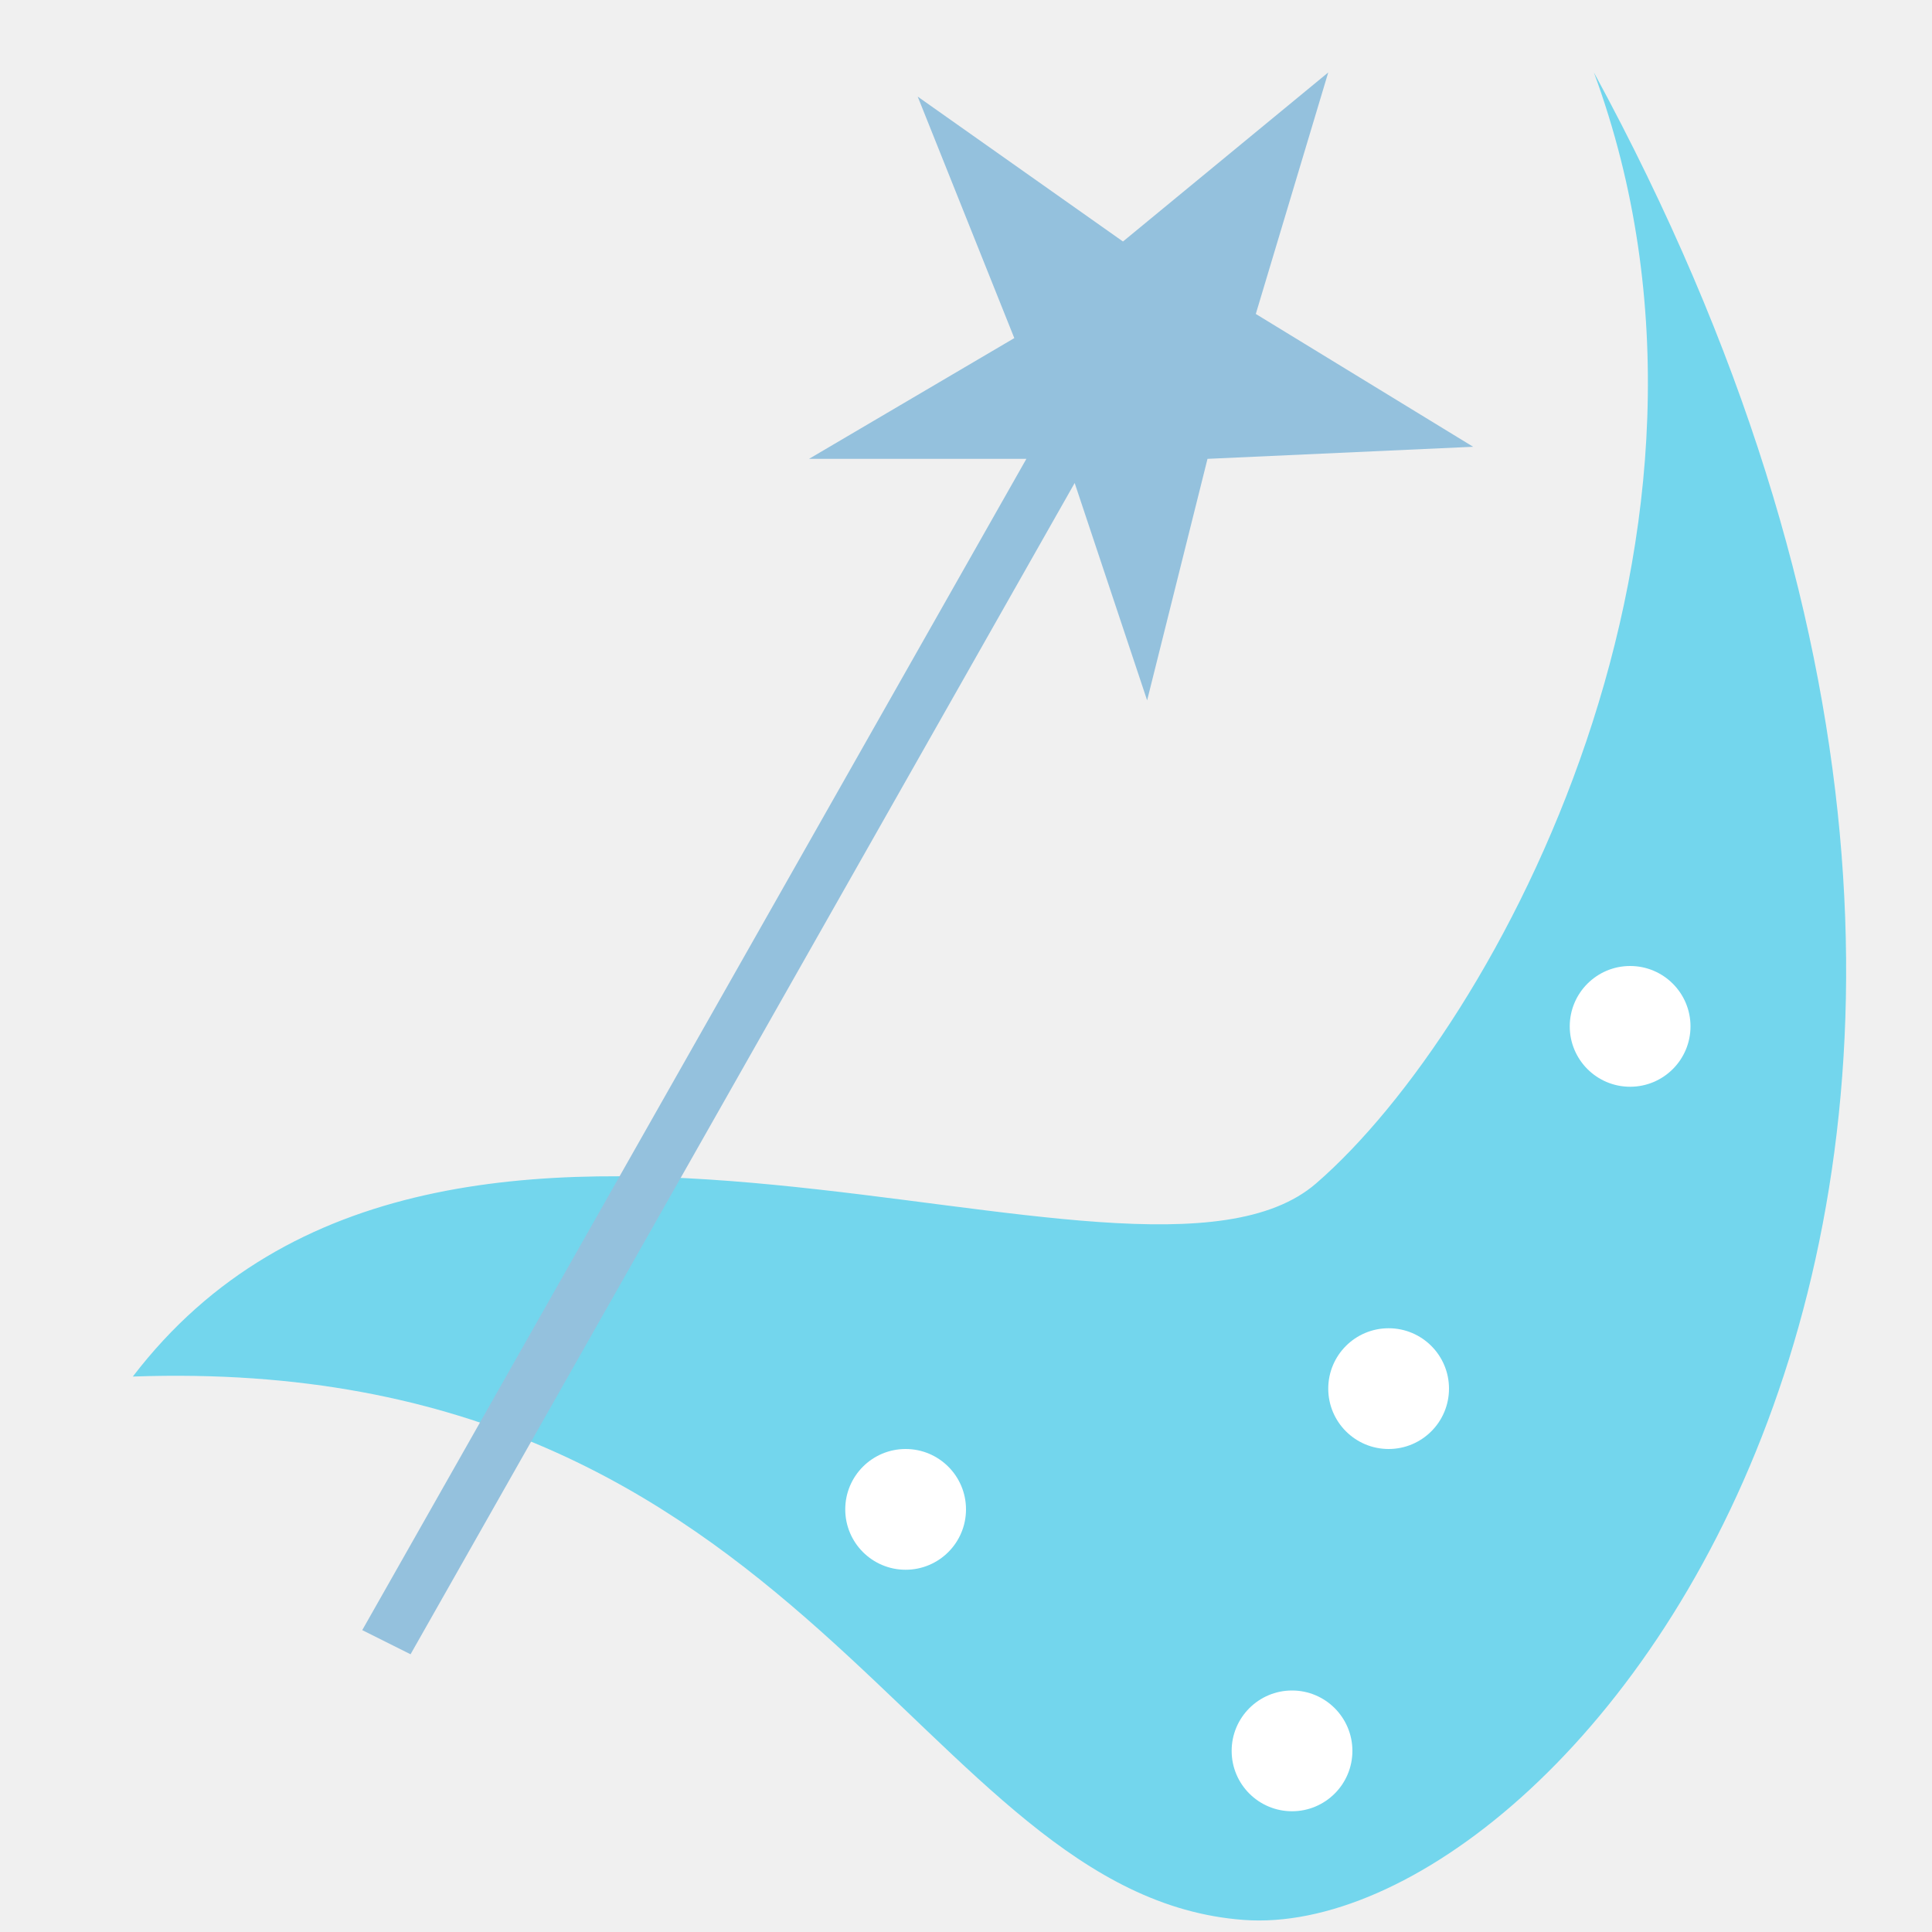
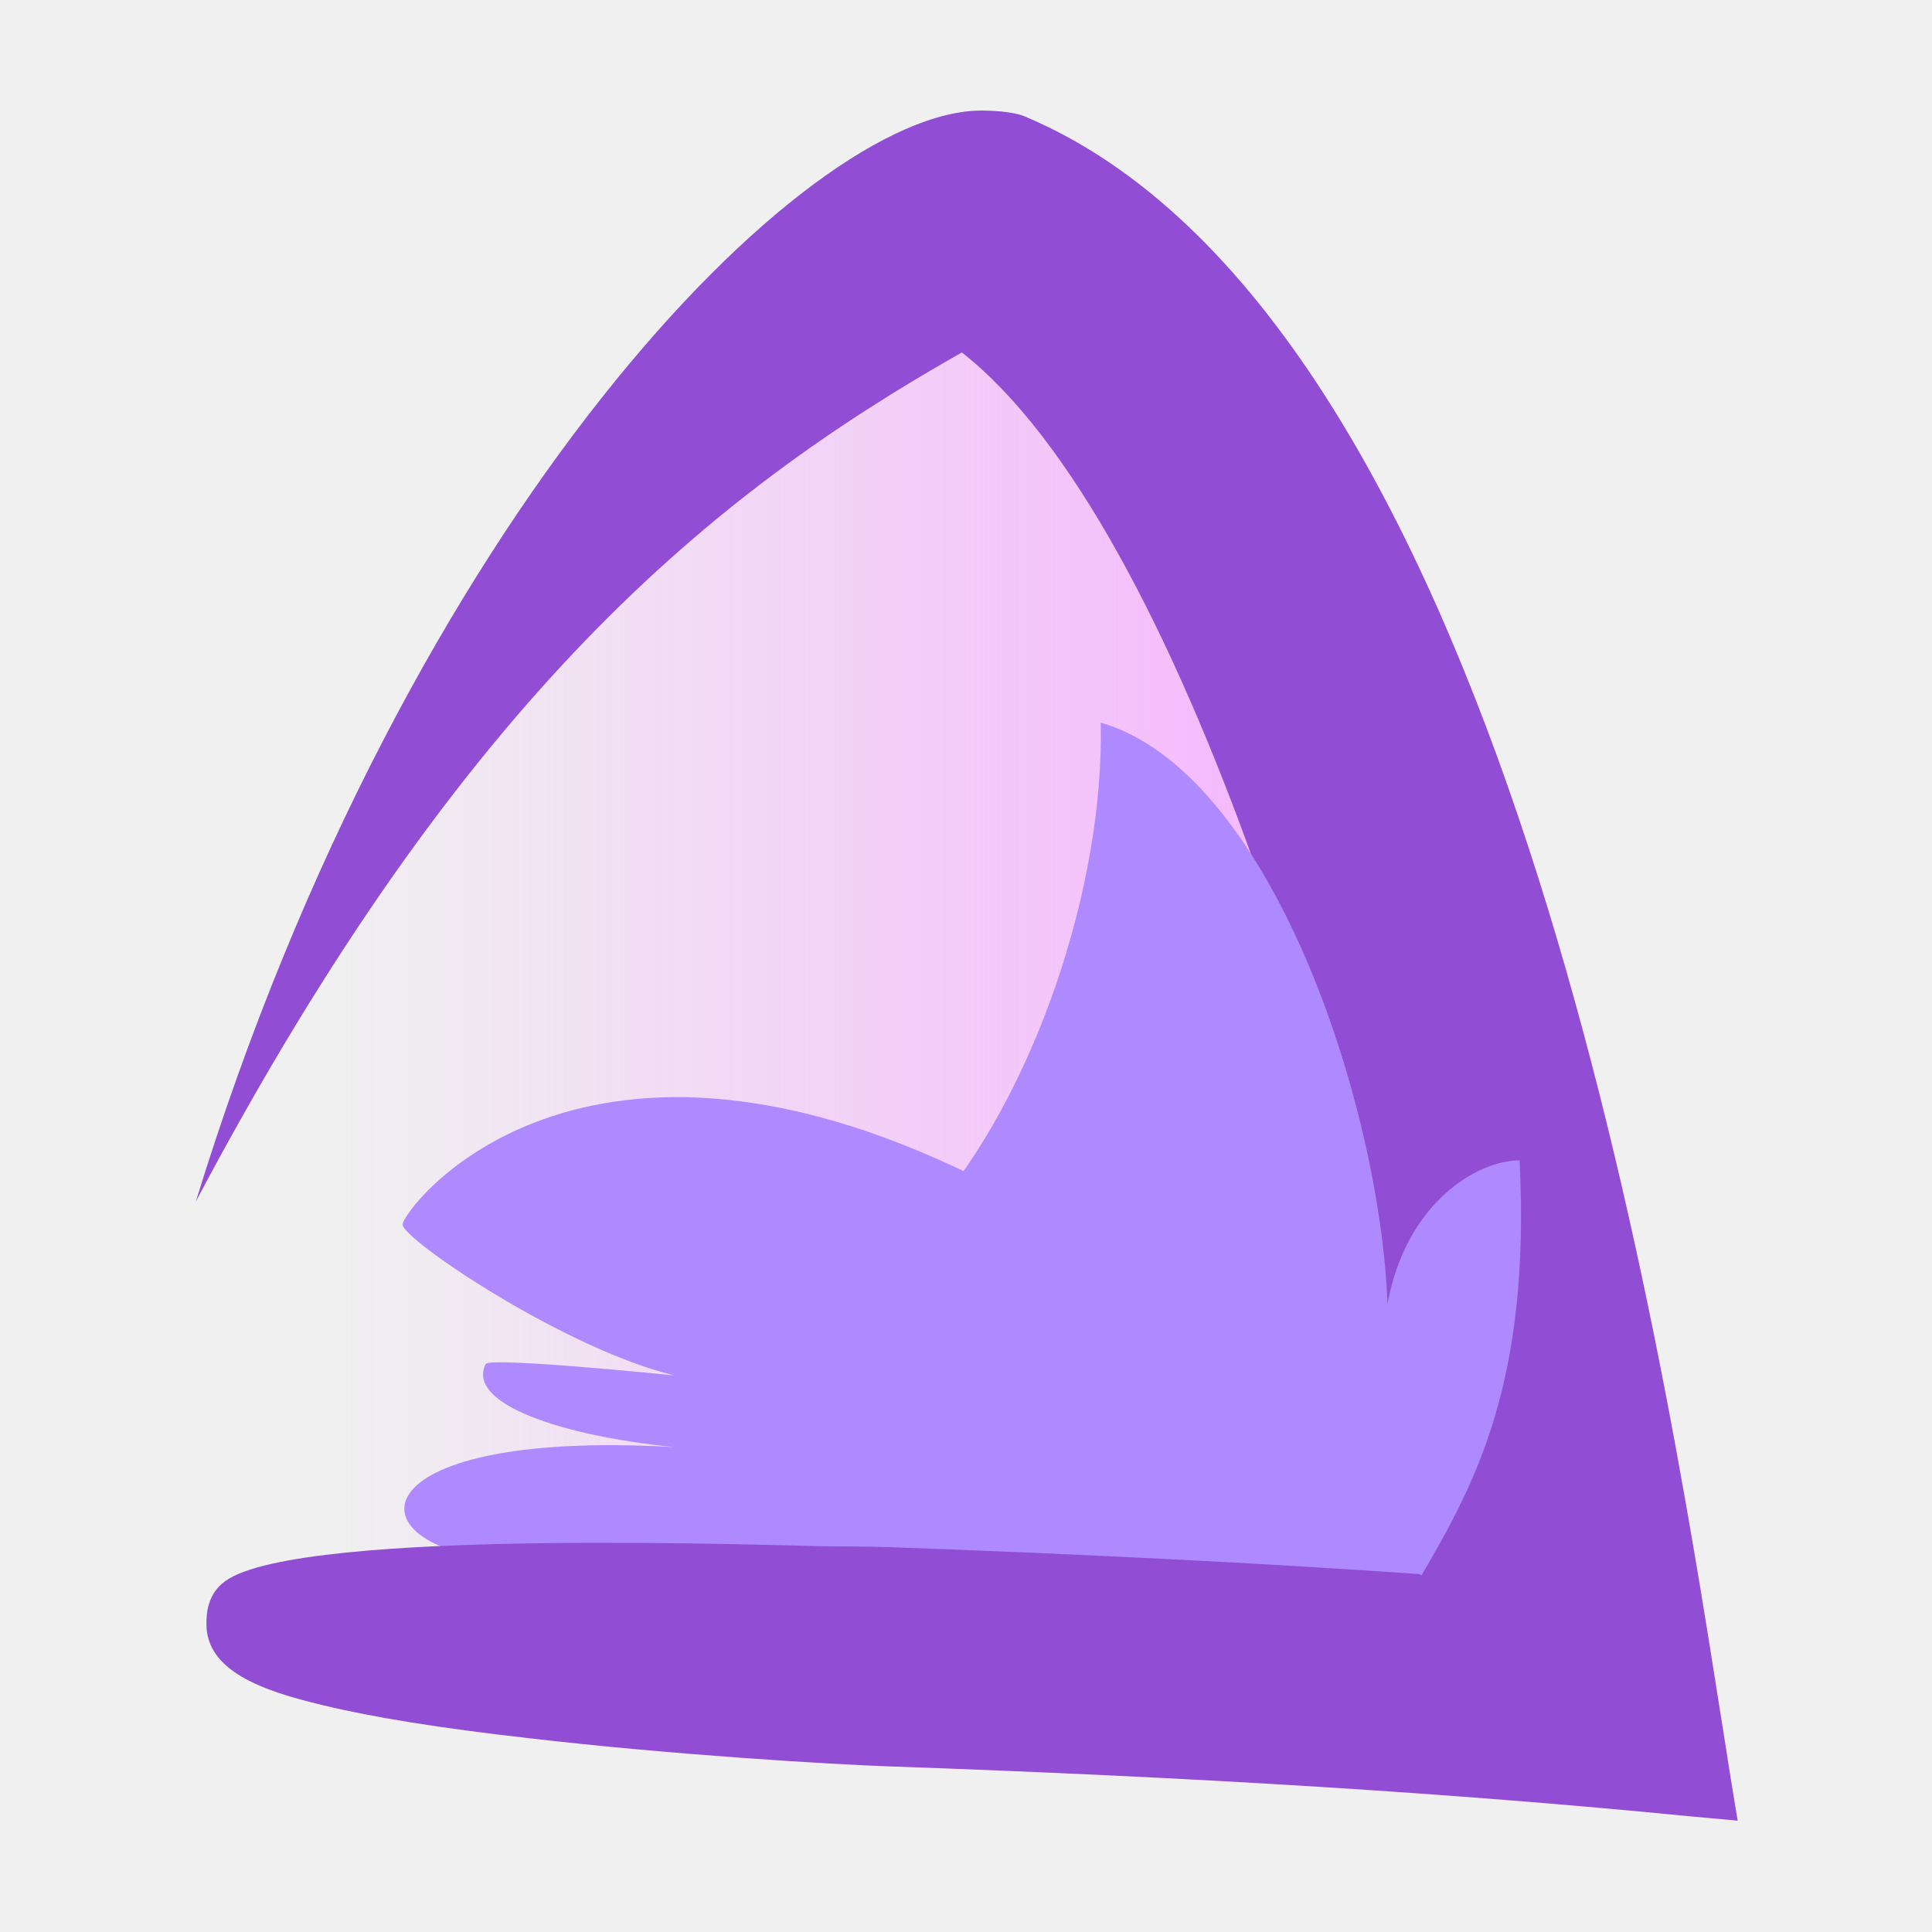
- <svg xmlns="http://www.w3.org/2000/svg" xmlns:xlink="http://www.w3.org/1999/xlink" viewBox="0 0 16 16">
-   <path d="m13.2,.6c5,9.2-.2,15.5-2.9,15.3s-3.6,-4.7-9.2,-4.5c2.6,-3.4 8.3,-.3 9.8,-1.6s3.7,-5.4 2.3,-9.2" fill="#73d6ed" />
-   <path d="m11,0.6-1.7,1.4-1.7,-1.2.8,2-1.7,1h1.8l-5.5,9.7.4,.2 5.5,-9.7.6,1.8 .5,-2 2.2,-.1-1.8,-1.1.6,-2" fill="#94c1dd" />
-   <circle cx="13.5" cy="8.5" fill="#fff" id="e" r="0.5" />
-   <use x="-2" y="3" xlink:href="#e" />
-   <use x="-6" y="4" xlink:href="#e" />
-   <use x="-2.8" y="6" xlink:href="#e" />
+ <svg xmlns="http://www.w3.org/2000/svg" viewBox="0 0 512 512">
+   <linearGradient id="a" x1="51.661" x2="427.661" y1="250.009" y2="250.009" gradientUnits="userSpaceOnUse">
+     <stop offset=".102" stop-color="#f6b0ff" stop-opacity="0" />
+     <stop offset=".858" stop-color="#f6b0ff" />
+   </linearGradient>
+   <path fill="url(#a)" d="M51.7 318.5l5.4 103 370.6 20s-48-364-172-383c-106 68-165 162-204 260z" />
+   <path fill="#AF8AFF" d="M135.7 413.5c-43-2-44-35 43-30-30-3-55.2-11.5-50-22 1-2 50 3 50 3-29-7-72-36-72-40s47-67 157-10l126 107" />
+   <path fill="#914ED4" d="M447.4 481.3c-62.1-6.1-129.4-10.3-212-13.2-14.6-.5-57.1-3-95.6-7.5-22.9-2.6-41.1-5.5-54.2-8.7-16.1-3.8-30.9-9.1-30.9-21.5 0-2.9.3-8 5-11.4 20.1-14.5 149.7-9.2 160.7-9.2 6.4 0 11.7.1 15.2.2 52.2 1.9 98.5 4.2 141.3 7.2-12.5-69.1-27.3-140.1-44.2-187.6-22.3-62.5-49.1-113.7-77.8-136.2-66.4 37.6-132 91-203 225 56-182 161-289 208.1-289.1 7.9 0 11.2 1.4 11.2 1.4 126.4 52.6 168.9 322.7 184.9 424.4.9 5.4 1.6 10.3 2.3 14.6l2.1 12.8-13.1-1.2z" />
+   <path fill="#AF8AFF" d="M246.7 321.5c27-31 46-86 45-130 45 13 74 101 76 154 5-27 24-38 35-38 3 59-12 86-26 110l-130-96z" />
</svg>
